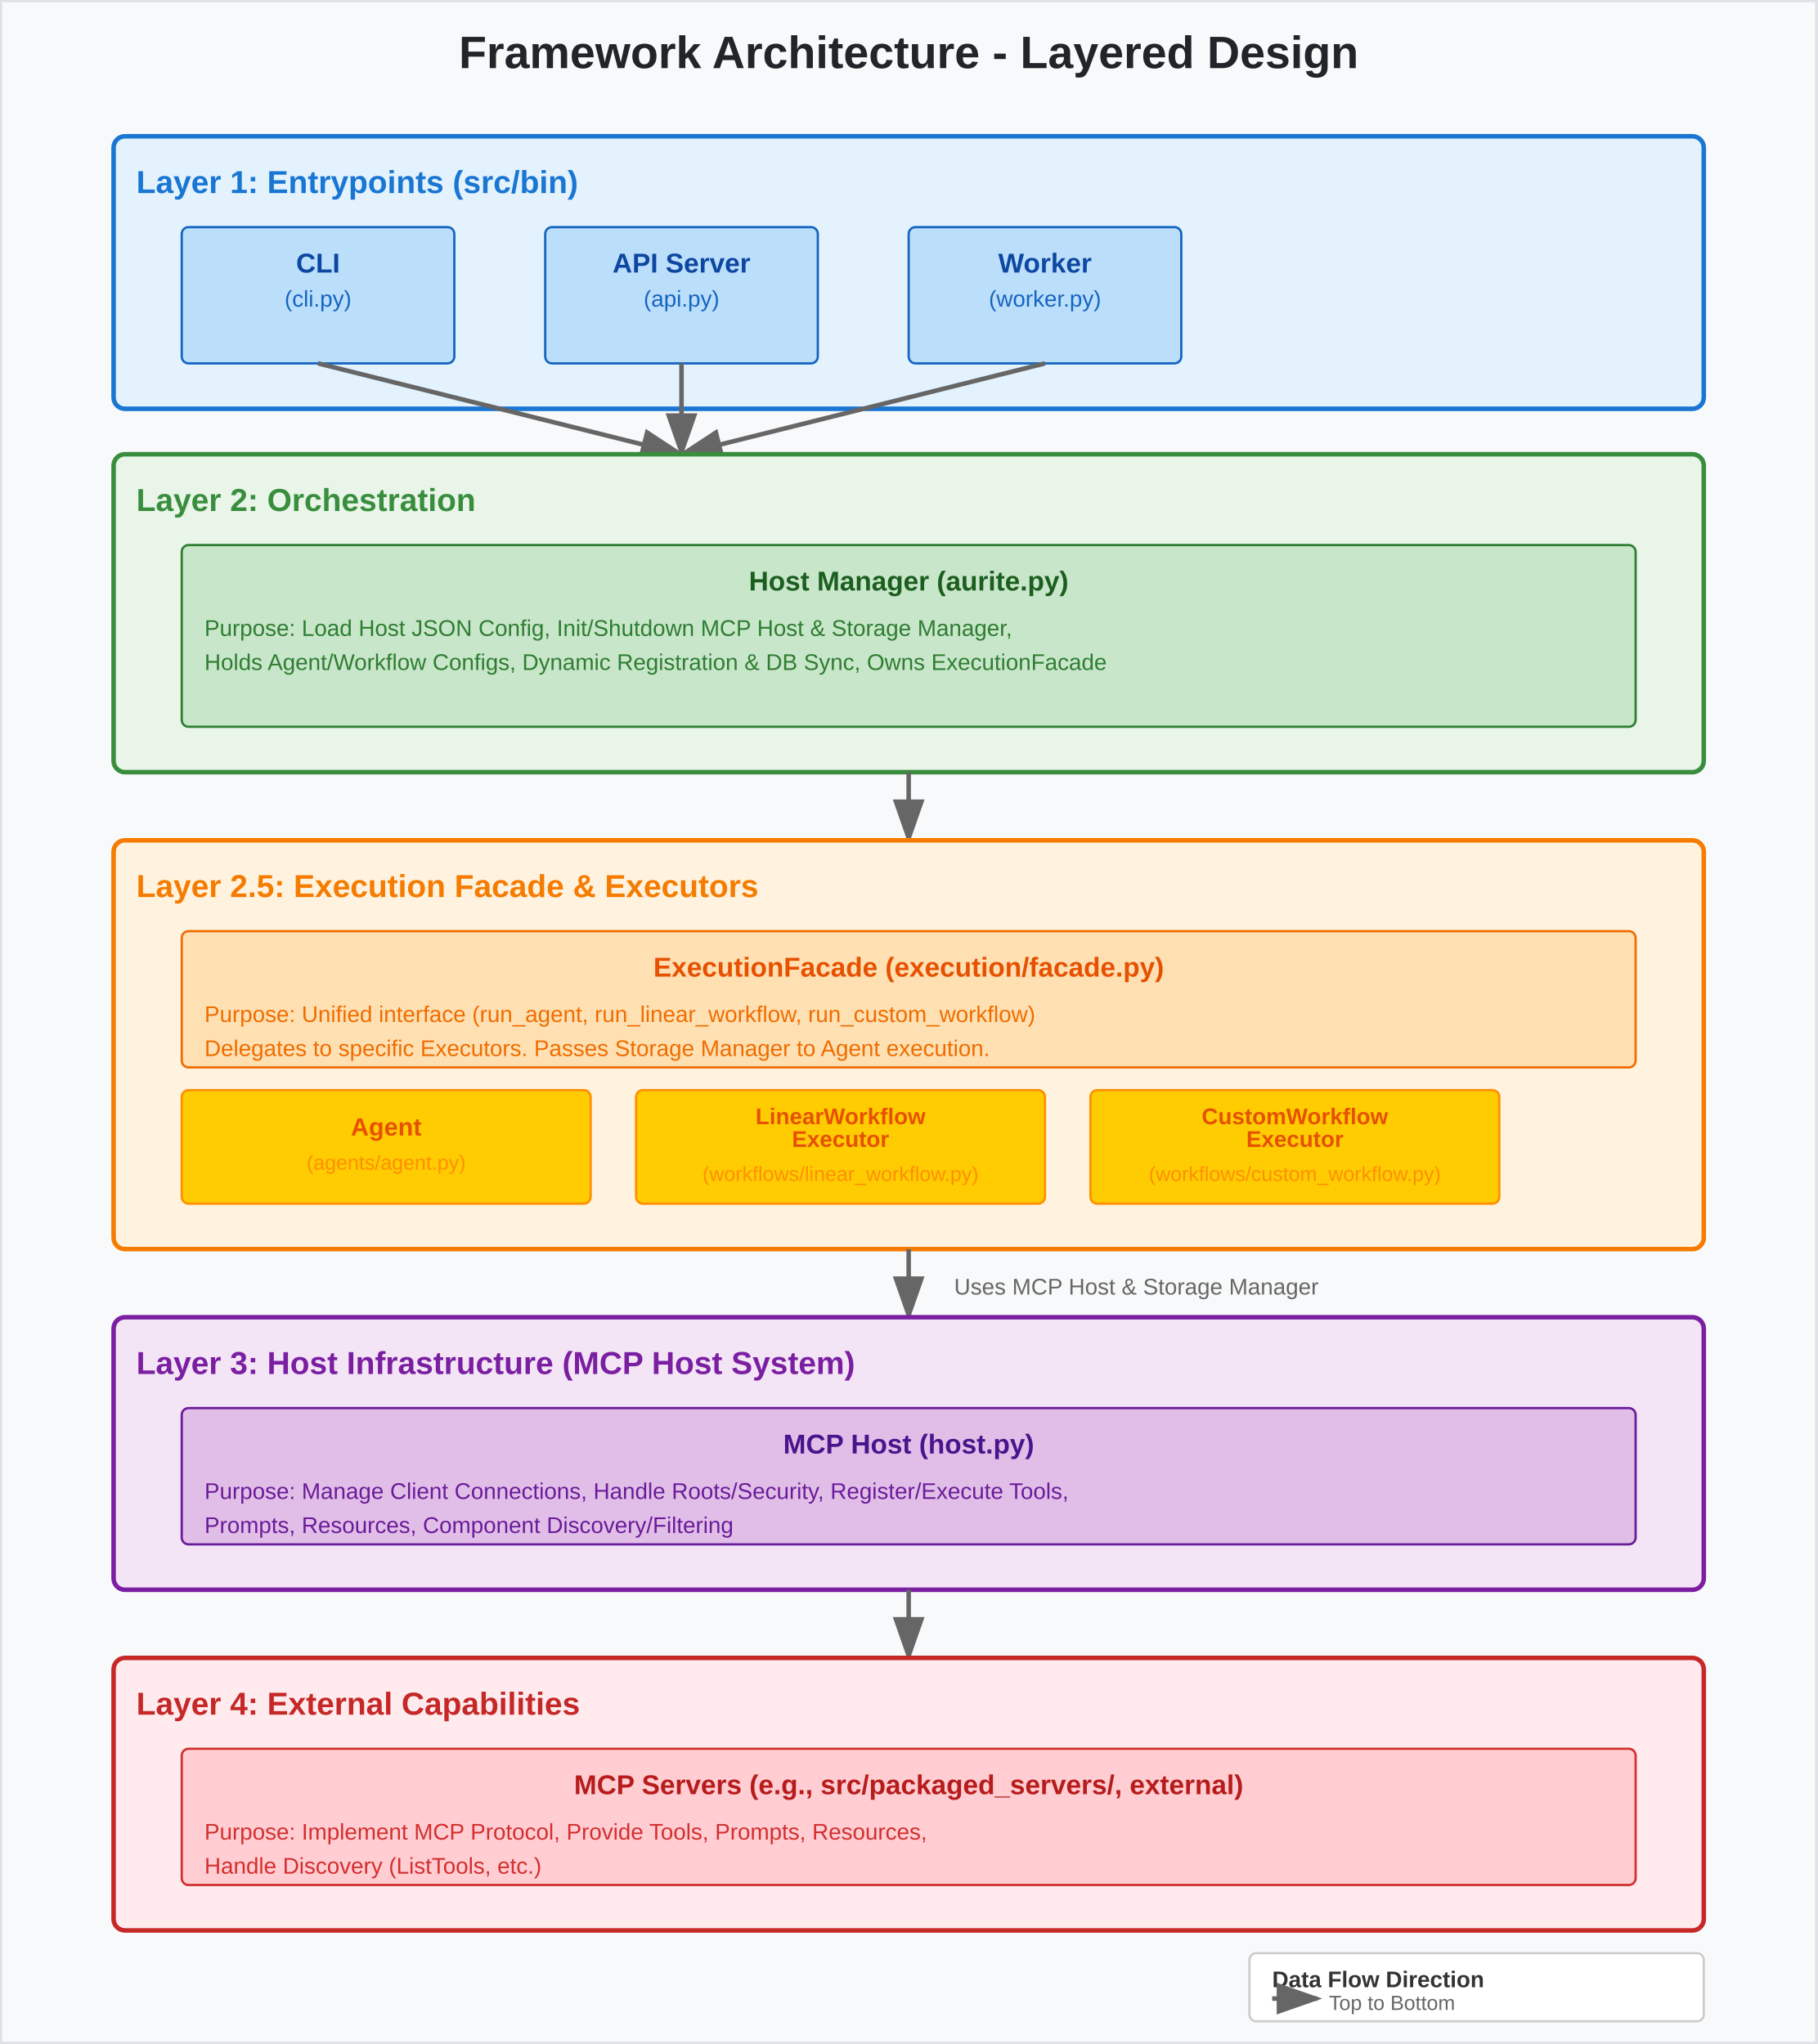
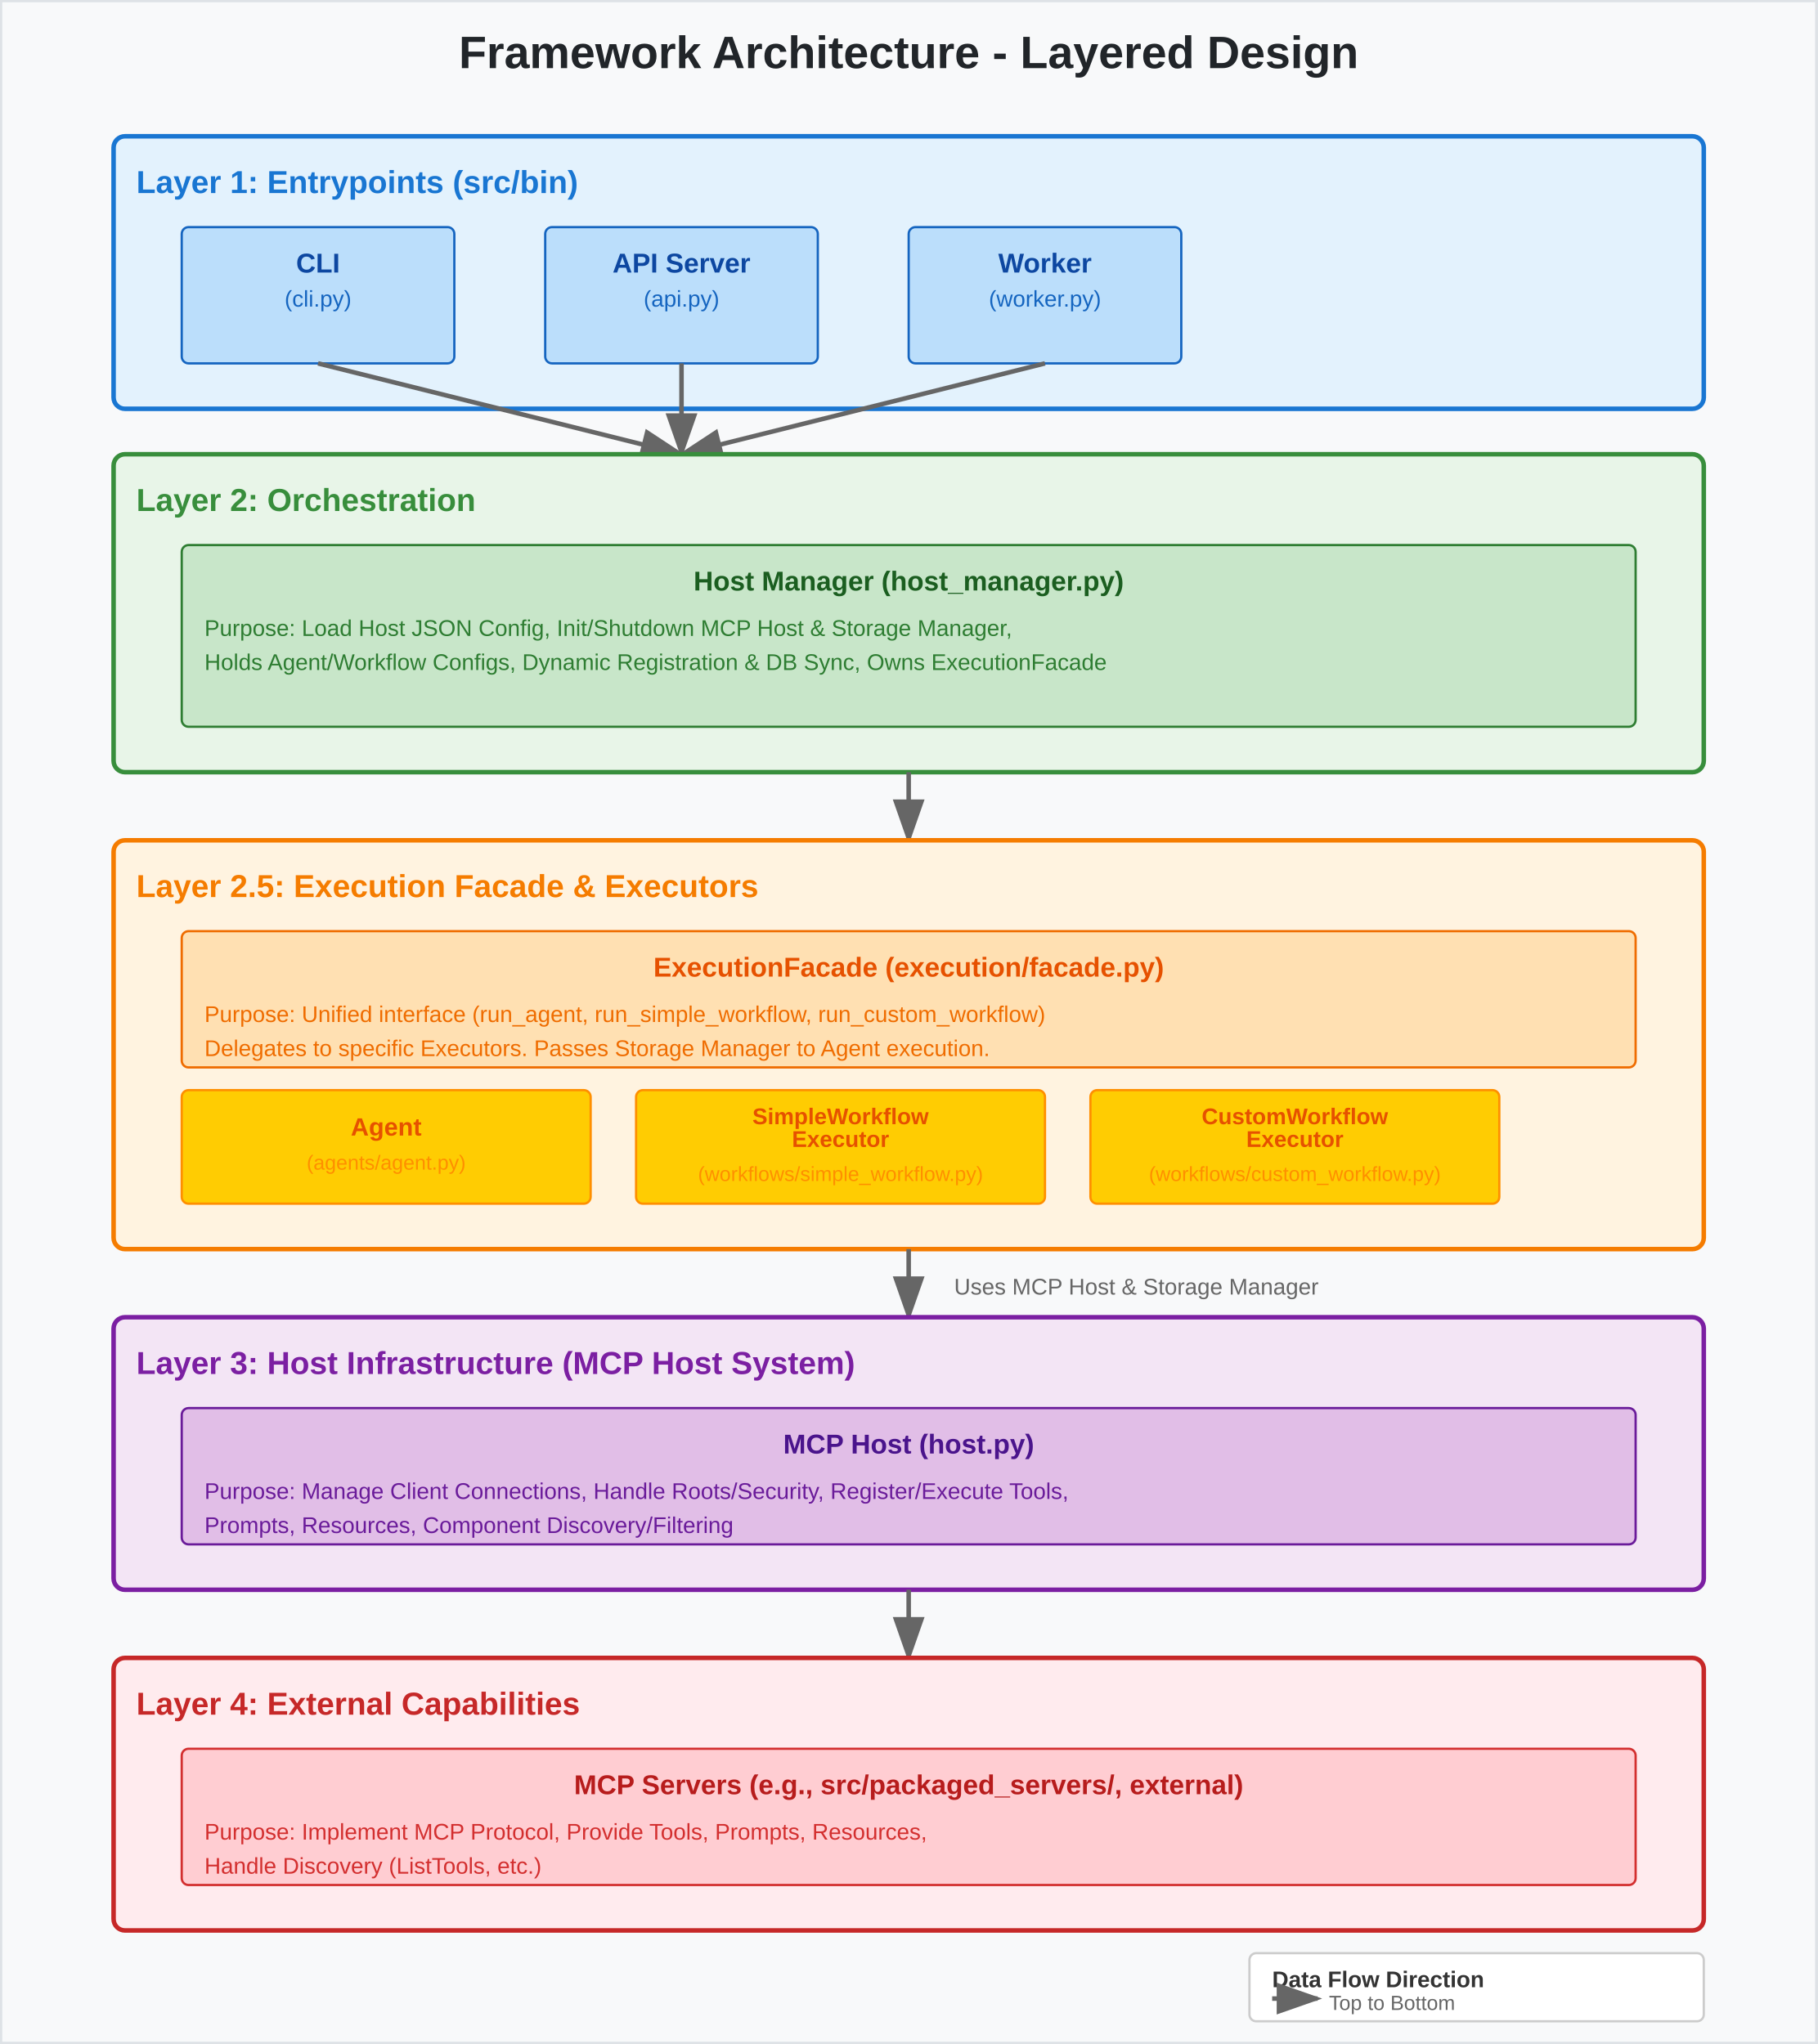
<svg xmlns="http://www.w3.org/2000/svg" width="800" height="900">
  <rect width="800" height="900" fill="#f8f9fa" stroke="#dee2e6" stroke-width="2" />
  <text x="400" y="30" text-anchor="middle" font-family="Arial, sans-serif" font-size="20" font-weight="bold" fill="#212529">
    Framework Architecture - Layered Design
  </text>
  <g id="layer1">
    <rect x="50" y="60" width="700" height="120" fill="#e3f2fd" stroke="#1976d2" stroke-width="2" rx="5" />
    <text x="60" y="85" font-family="Arial, sans-serif" font-size="14" font-weight="bold" fill="#1976d2">
      Layer 1: Entrypoints (src/bin)
    </text>
    <rect x="80" y="100" width="120" height="60" fill="#bbdefb" stroke="#1565c0" stroke-width="1" rx="3" />
    <text x="140" y="120" text-anchor="middle" font-family="Arial, sans-serif" font-size="12" font-weight="bold" fill="#0d47a1">CLI</text>
    <text x="140" y="135" text-anchor="middle" font-family="Arial, sans-serif" font-size="10" fill="#1565c0">(cli.py)</text>
    <rect x="240" y="100" width="120" height="60" fill="#bbdefb" stroke="#1565c0" stroke-width="1" rx="3" />
    <text x="300" y="120" text-anchor="middle" font-family="Arial, sans-serif" font-size="12" font-weight="bold" fill="#0d47a1">API Server</text>
    <text x="300" y="135" text-anchor="middle" font-family="Arial, sans-serif" font-size="10" fill="#1565c0">(api.py)</text>
    <rect x="400" y="100" width="120" height="60" fill="#bbdefb" stroke="#1565c0" stroke-width="1" rx="3" />
    <text x="460" y="120" text-anchor="middle" font-family="Arial, sans-serif" font-size="12" font-weight="bold" fill="#0d47a1">Worker</text>
    <text x="460" y="135" text-anchor="middle" font-family="Arial, sans-serif" font-size="10" fill="#1565c0">(worker.py)</text>
  </g>
  <line x1="140" y1="160" x2="300" y2="200" stroke="#666" stroke-width="2" marker-end="url(#arrowhead)" />
  <line x1="300" y1="160" x2="300" y2="200" stroke="#666" stroke-width="2" marker-end="url(#arrowhead)" />
  <line x1="460" y1="160" x2="300" y2="200" stroke="#666" stroke-width="2" marker-end="url(#arrowhead)" />
  <g id="layer2">
    <rect x="50" y="200" width="700" height="140" fill="#e8f5e8" stroke="#388e3c" stroke-width="2" rx="5" />
    <text x="60" y="225" font-family="Arial, sans-serif" font-size="14" font-weight="bold" fill="#388e3c">
      Layer 2: Orchestration
    </text>
    <rect x="80" y="240" width="640" height="80" fill="#c8e6c9" stroke="#2e7d32" stroke-width="1" rx="3" />
    <text x="400" y="260" text-anchor="middle" font-family="Arial, sans-serif" font-size="12" font-weight="bold" fill="#1b5e20">
-       Host Manager (aurite.py)
+       Host Manager (host_manager.py)
    </text>
    <text x="90" y="280" font-family="Arial, sans-serif" font-size="10" fill="#2e7d32">
      Purpose: Load Host JSON Config, Init/Shutdown MCP Host &amp; Storage Manager,
    </text>
    <text x="90" y="295" font-family="Arial, sans-serif" font-size="10" fill="#2e7d32">
      Holds Agent/Workflow Configs, Dynamic Registration &amp; DB Sync, Owns ExecutionFacade
    </text>
  </g>
  <line x1="400" y1="340" x2="400" y2="370" stroke="#666" stroke-width="2" marker-end="url(#arrowhead)" />
  <g id="layer2_5">
    <rect x="50" y="370" width="700" height="180" fill="#fff3e0" stroke="#f57c00" stroke-width="2" rx="5" />
    <text x="60" y="395" font-family="Arial, sans-serif" font-size="14" font-weight="bold" fill="#f57c00">
      Layer 2.5: Execution Facade &amp; Executors
    </text>
    <rect x="80" y="410" width="640" height="60" fill="#ffe0b2" stroke="#ef6c00" stroke-width="1" rx="3" />
    <text x="400" y="430" text-anchor="middle" font-family="Arial, sans-serif" font-size="12" font-weight="bold" fill="#e65100">
      ExecutionFacade (execution/facade.py)
    </text>
    <text x="90" y="450" font-family="Arial, sans-serif" font-size="10" fill="#ef6c00">
-       Purpose: Unified interface (run_agent, run_linear_workflow, run_custom_workflow)
+       Purpose: Unified interface (run_agent, run_simple_workflow, run_custom_workflow)
    </text>
    <text x="90" y="465" font-family="Arial, sans-serif" font-size="10" fill="#ef6c00">
      Delegates to specific Executors. Passes Storage Manager to Agent execution.
    </text>
    <rect x="80" y="480" width="180" height="50" fill="#ffcc02" stroke="#ff8f00" stroke-width="1" rx="3" />
    <text x="170" y="500" text-anchor="middle" font-family="Arial, sans-serif" font-size="11" font-weight="bold" fill="#e65100">Agent</text>
    <text x="170" y="515" text-anchor="middle" font-family="Arial, sans-serif" font-size="9" fill="#ff8f00">(agents/agent.py)</text>
    <rect x="280" y="480" width="180" height="50" fill="#ffcc02" stroke="#ff8f00" stroke-width="1" rx="3" />
-     <text x="370" y="495" text-anchor="middle" font-family="Arial, sans-serif" font-size="10" font-weight="bold" fill="#e65100">LinearWorkflow</text>
+     <text x="370" y="495" text-anchor="middle" font-family="Arial, sans-serif" font-size="10" font-weight="bold" fill="#e65100">SimpleWorkflow</text>
    <text x="370" y="505" text-anchor="middle" font-family="Arial, sans-serif" font-size="10" font-weight="bold" fill="#e65100">Executor</text>
-     <text x="370" y="520" text-anchor="middle" font-family="Arial, sans-serif" font-size="9" fill="#ff8f00">(workflows/linear_workflow.py)</text>
+     <text x="370" y="520" text-anchor="middle" font-family="Arial, sans-serif" font-size="9" fill="#ff8f00">(workflows/simple_workflow.py)</text>
    <rect x="480" y="480" width="180" height="50" fill="#ffcc02" stroke="#ff8f00" stroke-width="1" rx="3" />
    <text x="570" y="495" text-anchor="middle" font-family="Arial, sans-serif" font-size="10" font-weight="bold" fill="#e65100">CustomWorkflow</text>
    <text x="570" y="505" text-anchor="middle" font-family="Arial, sans-serif" font-size="10" font-weight="bold" fill="#e65100">Executor</text>
    <text x="570" y="520" text-anchor="middle" font-family="Arial, sans-serif" font-size="9" fill="#ff8f00">(workflows/custom_workflow.py)</text>
  </g>
  <line x1="400" y1="550" x2="400" y2="580" stroke="#666" stroke-width="2" marker-end="url(#arrowhead)" />
  <text x="420" y="570" font-family="Arial, sans-serif" font-size="10" fill="#666">Uses MCP Host &amp; Storage Manager</text>
  <g id="layer3">
    <rect x="50" y="580" width="700" height="120" fill="#f3e5f5" stroke="#7b1fa2" stroke-width="2" rx="5" />
    <text x="60" y="605" font-family="Arial, sans-serif" font-size="14" font-weight="bold" fill="#7b1fa2">
      Layer 3: Host Infrastructure (MCP Host System)
    </text>
    <rect x="80" y="620" width="640" height="60" fill="#e1bee7" stroke="#6a1b9a" stroke-width="1" rx="3" />
    <text x="400" y="640" text-anchor="middle" font-family="Arial, sans-serif" font-size="12" font-weight="bold" fill="#4a148c">
      MCP Host (host.py)
    </text>
    <text x="90" y="660" font-family="Arial, sans-serif" font-size="10" fill="#6a1b9a">
      Purpose: Manage Client Connections, Handle Roots/Security, Register/Execute Tools,
    </text>
    <text x="90" y="675" font-family="Arial, sans-serif" font-size="10" fill="#6a1b9a">
      Prompts, Resources, Component Discovery/Filtering
    </text>
  </g>
  <line x1="400" y1="700" x2="400" y2="730" stroke="#666" stroke-width="2" marker-end="url(#arrowhead)" />
  <g id="layer4">
    <rect x="50" y="730" width="700" height="120" fill="#ffebee" stroke="#c62828" stroke-width="2" rx="5" />
    <text x="60" y="755" font-family="Arial, sans-serif" font-size="14" font-weight="bold" fill="#c62828">
      Layer 4: External Capabilities
    </text>
    <rect x="80" y="770" width="640" height="60" fill="#ffcdd2" stroke="#d32f2f" stroke-width="1" rx="3" />
    <text x="400" y="790" text-anchor="middle" font-family="Arial, sans-serif" font-size="12" font-weight="bold" fill="#b71c1c">
      MCP Servers (e.g., src/packaged_servers/, external)
    </text>
    <text x="90" y="810" font-family="Arial, sans-serif" font-size="10" fill="#d32f2f">
      Purpose: Implement MCP Protocol, Provide Tools, Prompts, Resources,
    </text>
    <text x="90" y="825" font-family="Arial, sans-serif" font-size="10" fill="#d32f2f">
      Handle Discovery (ListTools, etc.)
    </text>
  </g>
  <defs>
    <marker id="arrowhead" markerWidth="10" markerHeight="7" refX="9" refY="3.5" orient="auto">
      <polygon points="0 0, 10 3.5, 0 7" fill="#666" />
    </marker>
  </defs>
  <g id="legend">
    <rect x="550" y="860" width="200" height="30" fill="#ffffff" stroke="#ccc" stroke-width="1" rx="3" />
    <text x="560" y="875" font-family="Arial, sans-serif" font-size="10" font-weight="bold" fill="#333">Data Flow Direction</text>
    <line x1="560" y1="880" x2="580" y2="880" stroke="#666" stroke-width="2" marker-end="url(#arrowhead)" />
    <text x="585" y="885" font-family="Arial, sans-serif" font-size="9" fill="#666">Top to Bottom</text>
  </g>
</svg>
